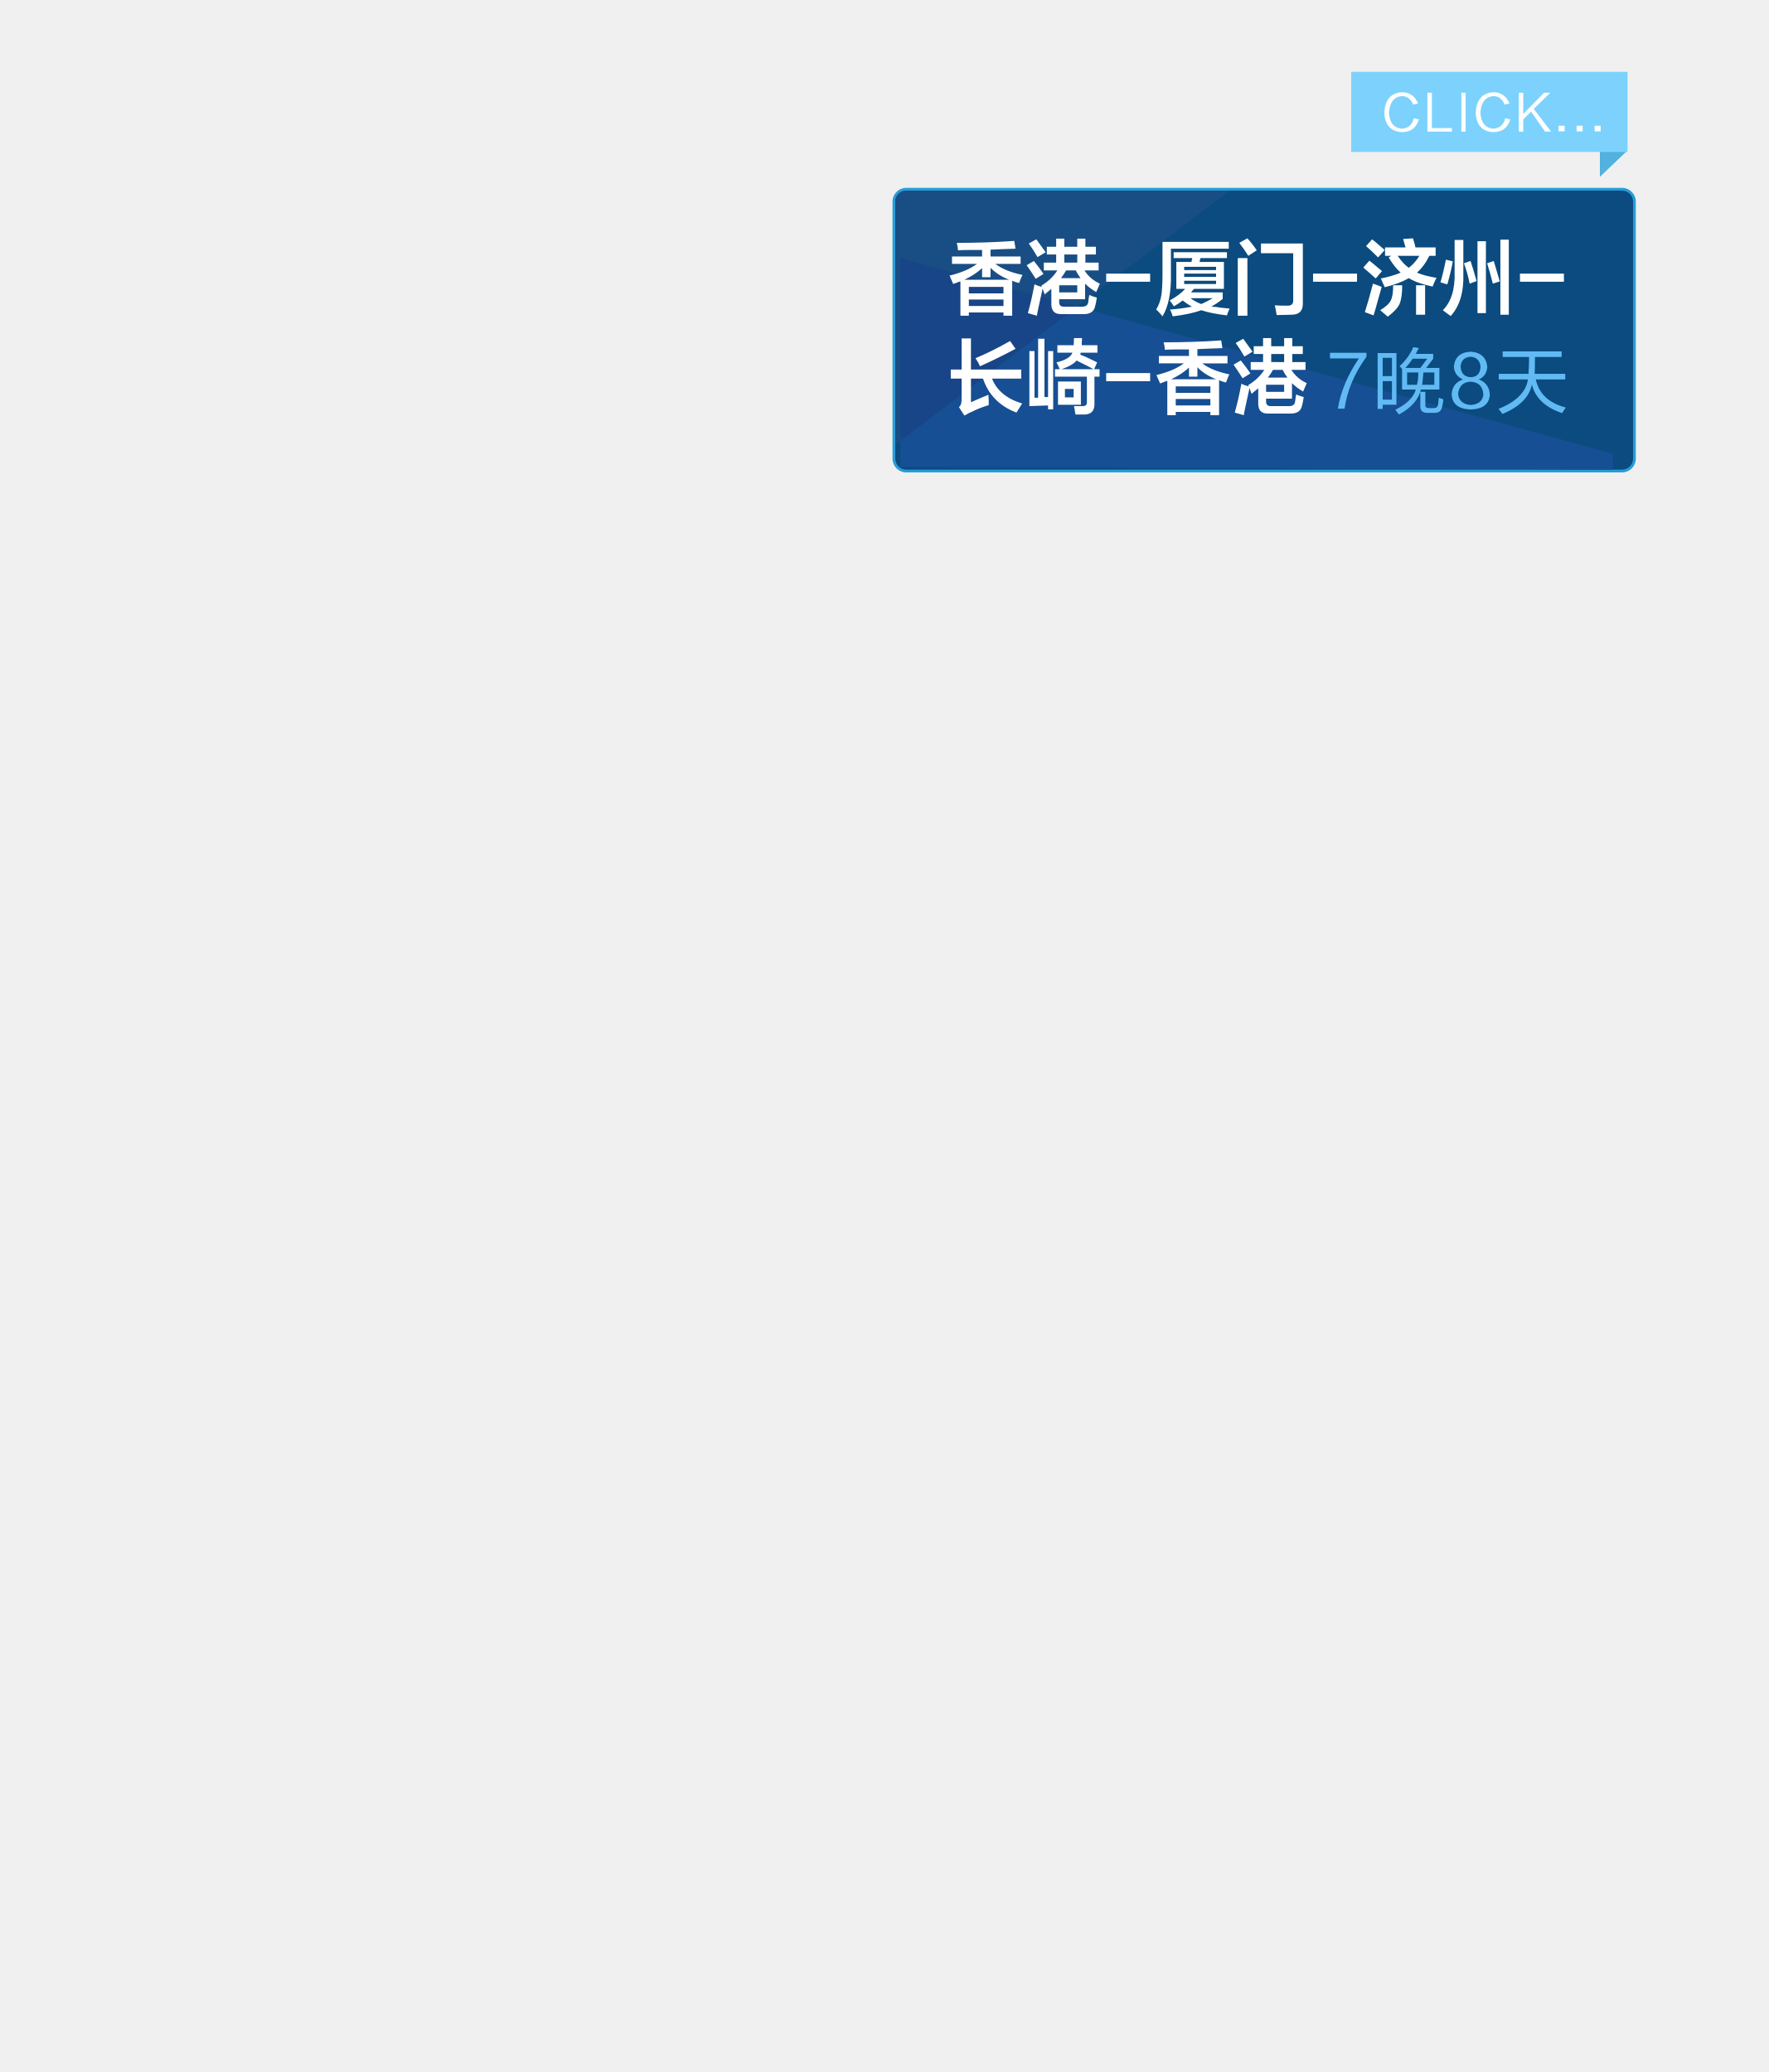
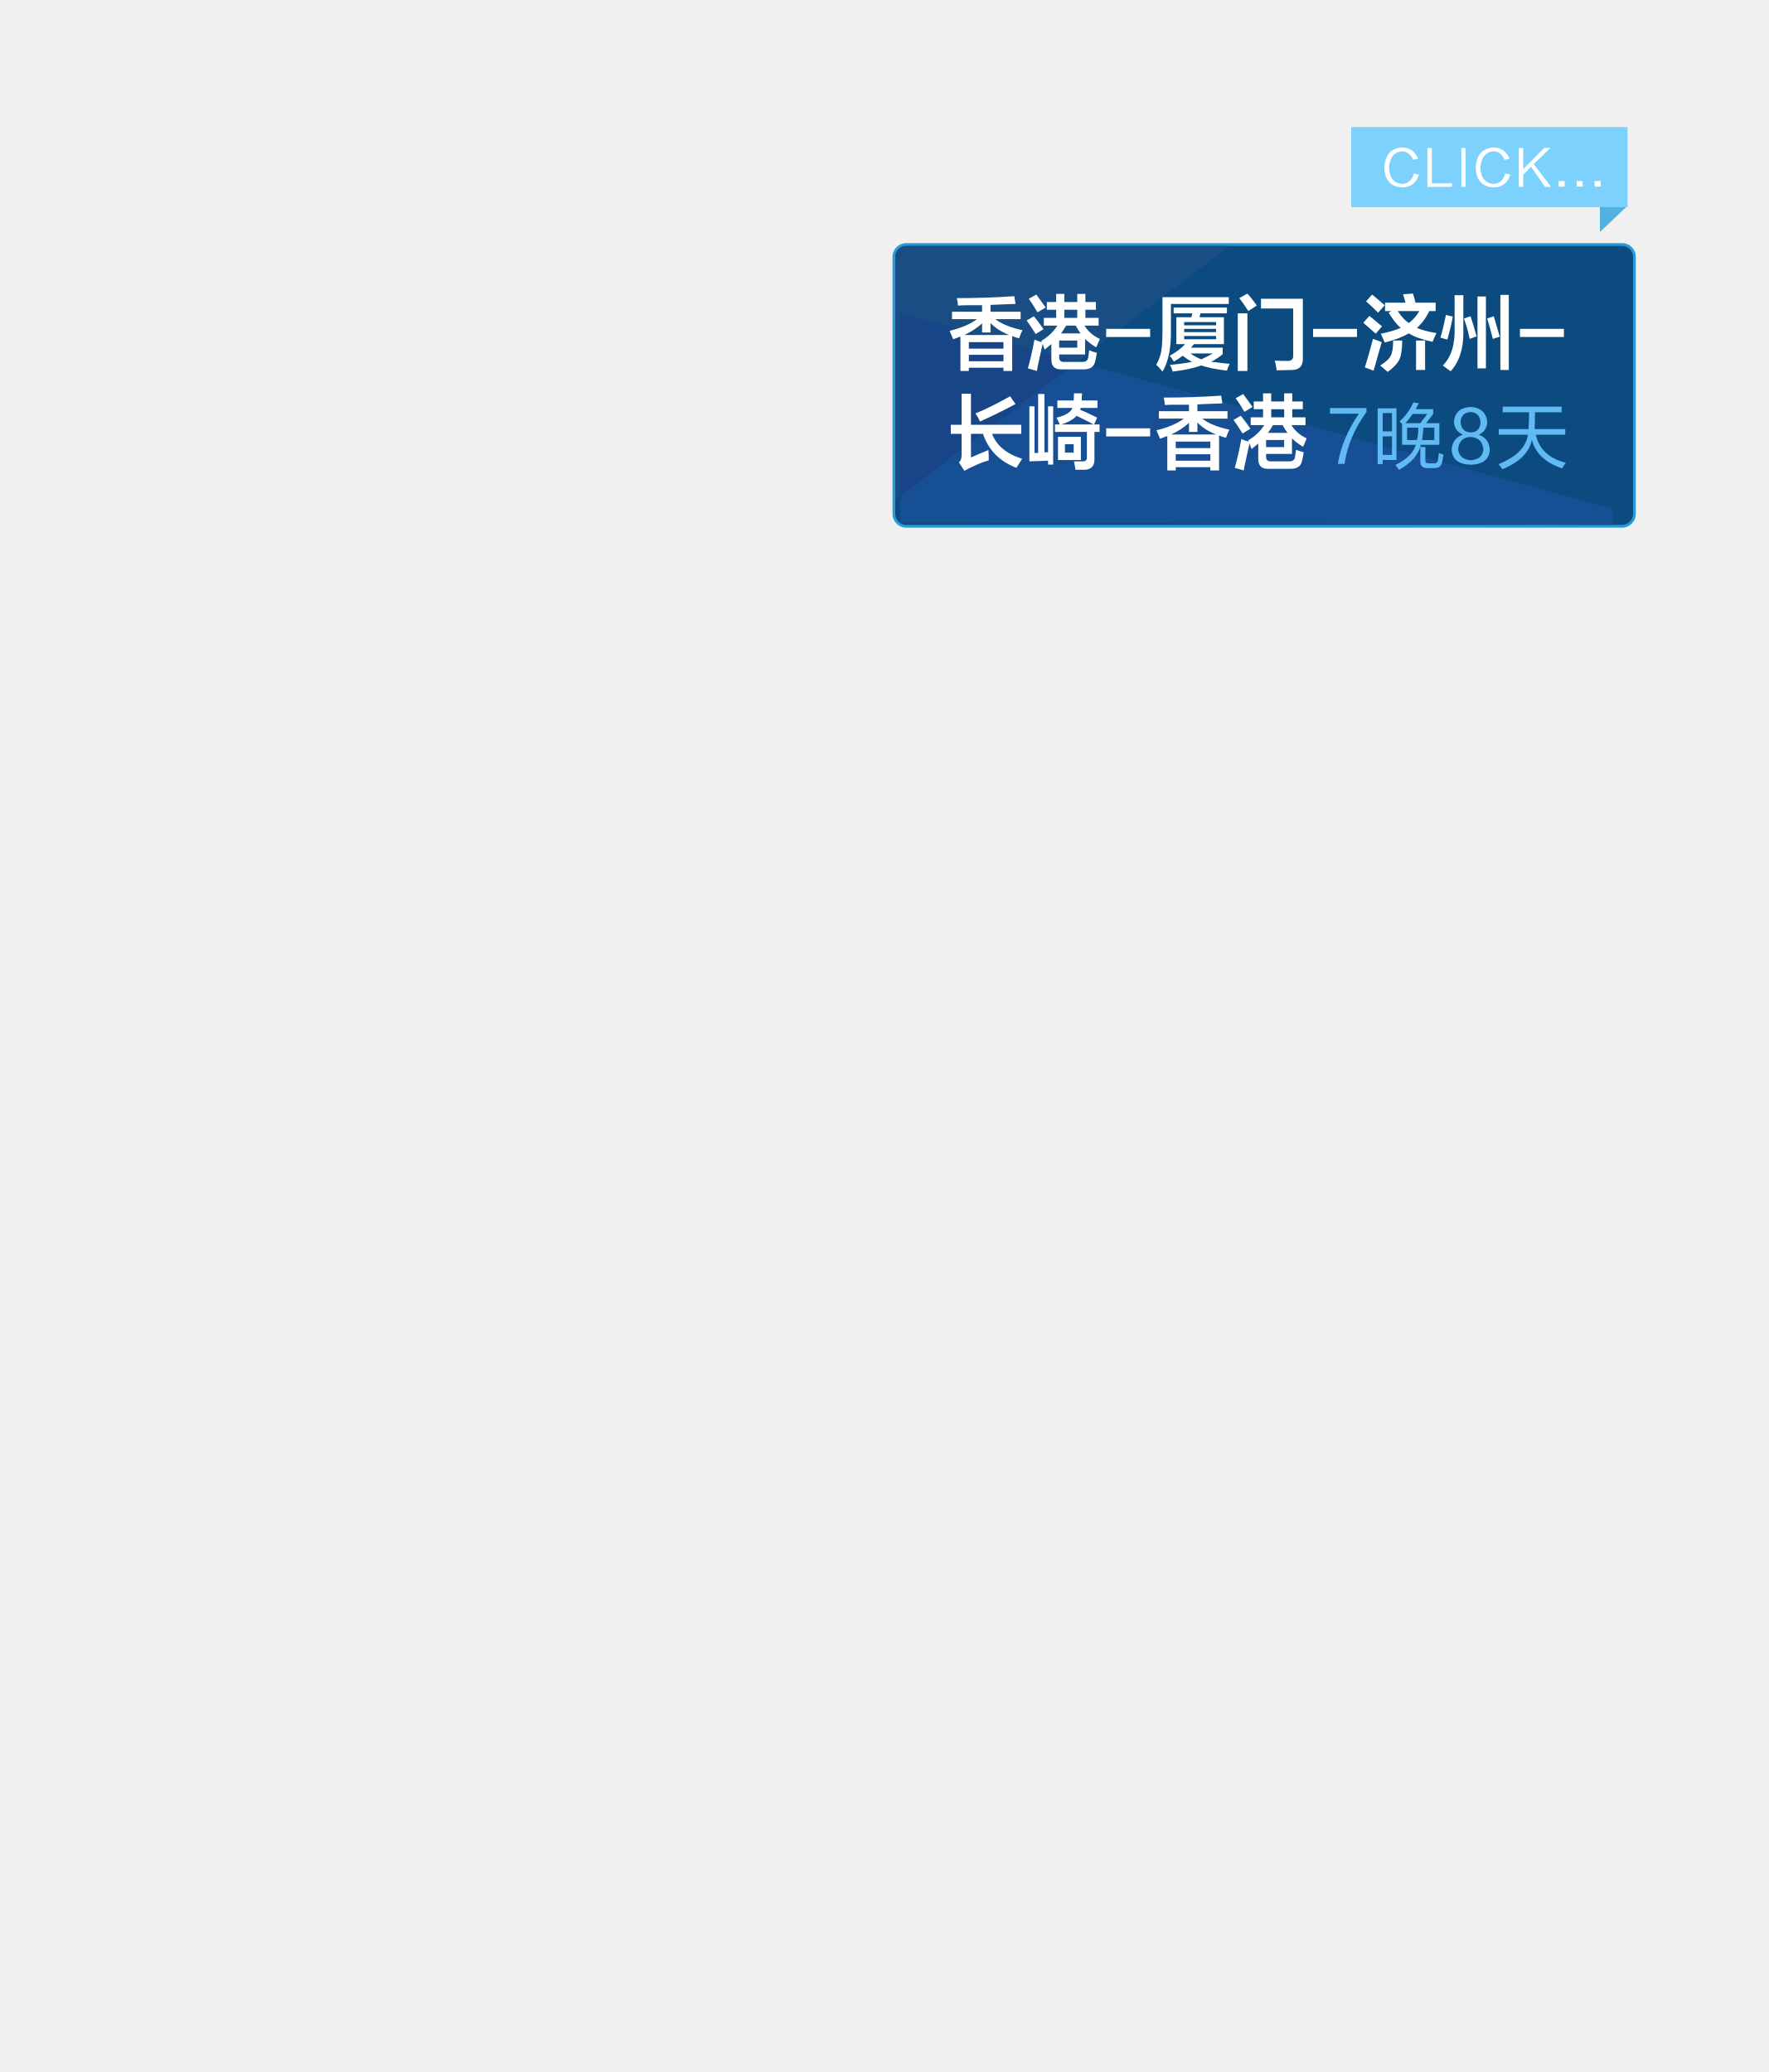
<svg xmlns="http://www.w3.org/2000/svg" width="640" height="750" viewBox="0 0 640 750">
  <style>.animated { -webkit-animation-duration: 1s; animation-duration: 1s; -webkit-animation-fill-mode: both; animation-fill-mode: both; } .animated.infinite { -webkit-animation-iteration-count: infinite; animation-iteration-count: infinite; } @-webkit-keyframes bounce { 0%, 20%, 53%, 80%, 100% { -webkit-animation-timing-function: cubic-bezier(0.215, 0.610, 0.355, 1.000); animation-timing-function: cubic-bezier(0.215, 0.610, 0.355, 1.000); -webkit-transform: translate3d(0,0,0); transform: translate3d(0,0,0); } 40%, 43% { -webkit-animation-timing-function: cubic-bezier(0.755, 0.050, 0.855, 0.060); animation-timing-function: cubic-bezier(0.755, 0.050, 0.855, 0.060); -webkit-transform: translate3d(0, -30px, 0); transform: translate3d(0, -30px, 0); } 70% { -webkit-animation-timing-function: cubic-bezier(0.755, 0.050, 0.855, 0.060); animation-timing-function: cubic-bezier(0.755, 0.050, 0.855, 0.060); -webkit-transform: translate3d(0, -15px, 0); transform: translate3d(0, -15px, 0); } 90% { -webkit-transform: translate3d(0,-4px,0); transform: translate3d(0,-4px,0); } } @keyframes bounce { 0%, 20%, 53%, 80%, 100% { -webkit-animation-timing-function: cubic-bezier(0.215, 0.610, 0.355, 1.000); animation-timing-function: cubic-bezier(0.215, 0.610, 0.355, 1.000); -webkit-transform: translate3d(0,0,0); transform: translate3d(0,0,0); } 40%, 43% { -webkit-animation-timing-function: cubic-bezier(0.755, 0.050, 0.855, 0.060); animation-timing-function: cubic-bezier(0.755, 0.050, 0.855, 0.060); -webkit-transform: translate3d(0, -30px, 0); transform: translate3d(0, -30px, 0); } 70% { -webkit-animation-timing-function: cubic-bezier(0.755, 0.050, 0.855, 0.060); animation-timing-function: cubic-bezier(0.755, 0.050, 0.855, 0.060); -webkit-transform: translate3d(0, -15px, 0); transform: translate3d(0, -15px, 0); } 90% { -webkit-transform: translate3d(0,-4px,0); transform: translate3d(0,-4px,0); } } .bounce { -webkit-animation-name: bounce; animation-name: bounce; -webkit-transform-origin: center bottom; transform-origin: center bottom; }</style>
  <g class="animated infinite bounce">
-     <path fill="#52B1DF" d="M579 53l10 1.467-10 9.533v-11z" />
-     <path fill="#7CD2FC" d="M489 26h100v29h-100v-29z" />
-     <path fill="#FEFEFE" d="M507.312 46.578c2.297-.094 3.75-1.359 4.356-3.797l1.828.422c-.891 3.047-2.93 4.593-6.117 4.641-4.032-.235-6.164-2.555-6.396-6.961.187-4.781 2.362-7.289 6.539-7.523 2.672.094 4.566 1.453 5.691 4.078l-1.758.422c-.844-2.015-2.204-3.047-4.078-3.094-2.855.281-4.43 2.274-4.711 5.977.192 3.609 1.739 5.554 4.646 5.835zm18.129 1.055v-1.266h-7.242v-12.797h-1.617v14.063h8.859zm3.428 0h1.547v-14.063h-1.547v14.063zm11.52-1.055c2.297-.094 3.75-1.359 4.359-3.797l1.828.422c-.895 3.047-2.93 4.593-6.117 4.641-4.032-.235-6.164-2.555-6.398-6.961.188-4.781 2.366-7.289 6.539-7.523 2.673.094 4.57 1.453 5.695 4.078l-1.758.422c-.844-2.015-2.204-3.047-4.078-3.094-2.859.281-4.43 2.274-4.711 5.977.188 3.609 1.733 5.554 4.641 5.835zm18.761 1.055l-5.063-7.242-2.812 2.813v4.43h-1.617v-14.064h1.617v7.664l7.521-7.664h2.25l-5.977 5.836 6.258 8.227h-2.177zm7.084-.07v-2.039h-2.184v2.039h2.184zm6.524 0v-2.039h-2.18v2.039h2.18zm6.523 0v-2.039h-2.181v2.039h2.181z" />
+     <path fill="#52B1DF" d="M579 73l10 1.467-10 9.533v-11z" />
+     <path fill="#7CD2FC" d="M489 46h100v29h-100v-29z" />
+     <path fill="#FEFEFE" d="M507.312 66.578c2.297-.094 3.75-1.359 4.354-3.797l1.828.422c-.892 3.047-2.93 4.593-6.117 4.641-4.032-.235-6.164-2.555-6.396-6.961.187-4.781 2.36-7.289 6.537-7.523 2.674.094 4.566 1.453 5.691 4.078l-1.758.422c-.844-2.015-2.204-3.047-4.078-3.094-2.855.281-4.43 2.274-4.711 5.977.196 3.609 1.743 5.554 4.65 5.835zm18.129 1.055v-1.266h-7.242v-12.797h-1.617v14.063h8.859zm3.428 0h1.547v-14.063h-1.547v14.063zm11.52-1.055c2.297-.094 3.75-1.359 4.359-3.797l1.828.422c-.896 3.047-2.93 4.593-6.117 4.641-4.032-.235-6.164-2.555-6.398-6.961.188-4.781 2.366-7.289 6.539-7.523 2.675.094 4.57 1.453 5.695 4.078l-1.758.422c-.844-2.015-2.204-3.047-4.078-3.094-2.859.281-4.43 2.274-4.711 5.977.188 3.609 1.733 5.554 4.641 5.835zm18.761 1.055l-5.063-7.242-2.812 2.813v4.43h-1.617v-14.064h1.617v7.664l7.521-7.664h2.25l-5.977 5.836 6.258 8.227h-2.177zm7.084-.07v-2.039h-2.186v2.039h2.186zm6.524 0v-2.039h-2.18v2.039h2.18zm6.523 0v-2.039h-2.181v2.039h2.181z" />
  </g>
-   <path fill="#269CD7" d="M328 68h259c2.761 0 5 2.24 5 5v93c0 2.76-2.239 5-5 5h-259c-2.761 0-5-2.24-5-5v-93c0-2.76 2.239-5 5-5z" />
-   <path fill="#0B4B7F" d="M328 170c-2.206 0-4-1.794-4-4v-93c0-2.206 1.794-4 4-4h259c2.206 0 4 1.794 4 4v93c0 2.206-1.794 4-4 4h-259" />
-   <path fill="#164F93" d="M583.817 170l-258.001-1v-75.596l257.85 70.801.151 5.795z" />
-   <path fill="#184E84" d="M324 161v-88c0-2.206 1.794-4 4-4h117l-121 92z" />
-   <path fill="#184587" d="M325.816 159.618l63.981-48.646-63.981-17.568v66.214z" />
-   <path fill="#61BAF3" d="M486.602 147.912h-2.438c1.016-6.16 3.555-12.221 7.617-18.18h-10.461v-2.031h13.203v1.422c-4.402 6.094-7.043 12.357-7.921 18.789zm13.794.102v-1.523h4.977v-18.688h-6.805v20.211h1.828zm3.352-18.485v6.602h-3.352v-6.602h3.352zm-3.352 8.43h3.352v6.703h-3.352v-6.703zm11.985 3.047c-.812 2.844-3.285 5.281-7.414 7.313.271.338.711.914 1.32 1.727 4.469-2.438 7.109-5.449 7.922-9.039h6.703v-7.82h-4.773l2.539-3.352v-1.727h-6.297c.338-.744.711-1.455 1.117-2.133l-2.031-.305c-1.016 2.438-2.676 4.74-4.977 6.906.338.271.643.576.914.914v7.516h4.977zm4.164-11.172l-2.539 3.352h-5.383c.947-1.016 1.828-2.133 2.641-3.352h5.281zm-3.758 9.445h-3.555v-4.469h4.062c0 1.625-.137 2.98-.406 4.063l-.101.406zm6.297 10.157c1.625.067 2.572-.711 2.844-2.336.135-.406.271-1.184.406-2.336v-.203c-.609-.203-1.152-.406-1.625-.609 0 .203-.035.543-.102 1.016-.068.746-.141 1.254-.203 1.523-.141.879-.682 1.286-1.625 1.219h-1.625c-.949 0-1.393-.373-1.32-1.117v-4.773h-1.828v5.078c-.068 1.76.846 2.606 2.742 2.539l2.336-.001zm-3.961-14.625h3.961v4.469h-4.469c0-.066.033-.135.102-.203.135-1.016.269-2.438.406-4.266zm10.232 7.82c.135 3.59 2.438 5.45 6.902 5.586 4.4-.136 6.703-1.93 6.906-5.383-.137-2.707-1.457-4.535-3.961-5.484 1.895-.879 2.91-2.402 3.047-4.57-.34-3.385-2.336-5.213-5.992-5.484-3.793.203-5.822 2.031-6.094 5.484.135 2.1 1.219 3.623 3.25 4.57-2.501.88-3.854 2.64-4.058 5.281zm11.477.203c-.271 2.303-1.795 3.555-4.57 3.758-2.773-.203-4.301-1.523-4.566-3.961.27-2.844 1.76-4.332 4.469-4.469 2.905.137 4.464 1.693 4.667 4.672zm-1.016-10.055c-.141 2.438-1.32 3.691-3.559 3.758-2.371-.135-3.59-1.455-3.655-3.961.202-2.166 1.425-3.316 3.655-3.453 2.171.203 3.356 1.422 3.559 3.656zm17.551-3.554c0 1.693-.068 3.725-.203 6.094h-10.766v2.031h10.562c-.678 4.537-4.231 8.092-10.664 10.664.406.406.879 1.016 1.422 1.828 6.229-2.574 9.783-6.127 10.664-10.664 1.219 4.875 4.875 8.328 10.969 10.359.066-.136.203-.373.406-.711.338-.542.646-.982.914-1.32-6.094-1.557-9.717-4.941-10.867-10.156h10.664v-2.031h-11.068c.062-1.354.102-3.385.102-6.094h9.648v-2.031h-21.33v2.031h9.547z" />
-   <path fill="#fff" d="M347.575 114.276v-12.422c-.364.079-.909.275-1.636.586l-.979.352c-.146-.39-.399-.976-.763-1.758-.221-.545-.4-.976-.545-1.289 4.213-1.014 7.52-2.42 9.916-4.219h-9.045v-2.695h10.896v-2.344h-5.122c-1.309 0-2.507.041-3.597.117-.073-1.014-.218-1.914-.438-2.695 7.338 0 14.277-.234 20.816-.703l.436 2.813c-2.834.079-5.85.196-9.046.352v2.461h10.898v2.695h-9.154c2.397 1.798 5.667 3.125 9.812 3.984-.072.234-.221.547-.438.938-.146.392-.396 1.055-.763 1.992-.438-.077-.979-.234-1.636-.469-.363-.156-.652-.273-.873-.352v12.656h-3.158v-1.172h-12.533v1.172h-3.048zm20.273 35.066c-6.104-2.344-10.137-6.445-12.099-12.305h-4.358v8.555c.58-.234 1.562-.663 2.941-1.289 1.453-.624 2.578-1.093 3.379-1.406 0 .469.036 1.172.109 2.109v1.641c-2.184.625-4.252 1.445-6.213 2.461-.512.156-1.198.507-2.07 1.055-.219.077-.4.156-.545.234l-1.963-3.047c.652-.469.979-1.366.979-2.695v-7.617h-3.924v-3.281h3.924v-11.25h3.378v11.25h18.2v3.281h-10.57c1.672 4.298 5.305 7.306 10.897 9.023l-2.065 3.281zm-12.426-49.011v-3.281c-1.672 1.564-3.812 2.97-6.43 4.219h16.238c-2.766-1.093-5.017-2.538-6.76-4.336v3.398h-3.048zm-4.795 3.516v2.344h12.533v-2.344h-12.533zm0 4.57v2.344h12.533v-2.344h-12.533zm16.893 17.839c-4.066 2.188-8.354 4.298-12.856 6.328-.364-.858-.909-1.834-1.636-2.93 3.634-1.483 7.811-3.554 12.531-6.211l1.961 2.813zm7.302-25.339c-1.236-1.952-2.326-3.592-3.271-4.922l2.615-1.523c1.161 1.406 2.324 2.97 3.486 4.688l-2.83 1.757zm3.815 5.156c-.219.234-.396.392-.545.469-.365-.859-.617-1.562-.764-2.109-.364 1.564-.909 4.063-1.635 7.5-.221 1.015-.364 1.796-.438 2.344l-3.271-.938c.873-3.047 1.672-6.522 2.396-10.43.8.392 1.671.703 2.616.938l-.109-.469c2.473-1.483 4.396-3.32 5.776-5.508h-4.904v-2.813h4.47v-2.93h-3.379v-2.813h3.379v-2.93h2.941v2.93h4.688v-2.93h2.94v2.93h3.814v2.813h-3.812v2.93h4.795v2.813h-5.122c1.312 2.109 3.16 3.711 5.562 4.805l-1.312 3.047c-1.599-.938-2.938-1.952-4.029-3.047v5.625h-9.373v1.055c0 1.095.546 1.641 1.636 1.641h6.758c1.161 0 1.854-.469 2.07-1.406 0-.156.034-.39.106-.703 0-.234.107-.938.325-2.109.872.392 1.78.703 2.729.938-.222 1.485-.438 2.578-.653 3.281-.438 1.796-1.781 2.695-4.032 2.695h-8.393c-2.183 0-3.31-1.133-3.38-3.398v-5.744c-.434.392-1.051.899-1.85 1.523zm-3.16-13.008c-.361-.625-.908-1.523-1.636-2.695-.653-.938-1.163-1.679-1.522-2.227l2.726-1.523 3.378 4.688-2.946 1.757zm-2.944 53.933v-19.922h1.854v16.875h1.309v-21.328h2.289v21.094h1.31v-16.641h1.854v21.094h-1.854v-1.406l-6.762.234zm10.136-19.336v-2.695h5.886c.07-.78.108-1.641.108-2.578h2.942c0 .313-.037.782-.109 1.406v1.172h5.668v2.695h-6.104c0 .234-.035.469-.107.703 1.09.392 2.648 1.095 4.688 2.109.58.313 1.056.548 1.416.703l-1.09 2.461h1.962v2.695h-1.853v9.844c.067 2.421-1.057 3.71-3.379 3.867h-3.487c-.146-1.016-.327-2.032-.545-3.047h2.942c1.23.077 1.812-.428 1.742-1.523v-9.141h-11.555v-2.695h1.744c-.365-.858-.766-1.679-1.199-2.461 3.271-.78 5.193-1.952 5.775-3.516l-5.445.001zm.218 18.867v-8.438h8.283v8.438h-8.283zm.435-43.268v2.578h6.539v-2.578h-6.539zm2.507-5.391c-.582 1.016-1.198 1.954-1.854 2.813h7.084c-.65-.859-1.232-1.796-1.742-2.813h-3.488zm9.918 35.769c-1.09-.624-2.763-1.483-5.015-2.578-.51-.234-.871-.428-1.092-.586-.943 1.172-2.763 2.227-5.447 3.164h11.554zm-10.571-41.511v2.93h4.688v-2.93h-4.688zm.219 48.659v3.047h3.16v-3.047h-3.16zm14.929-41.745h15.912v2.93h-15.912v-2.93zm0 36.003h15.912v2.93h-15.912v-2.93zm23.432-36.003c.146 6.72-.871 11.876-3.051 15.469-.292-.392-.837-1.016-1.635-1.875-.365-.312-.583-.509-.654-.586.943-1.562 1.562-3.241 1.854-5.039.289-1.717.438-4.453.438-8.203v-11.25h23.977v2.461h-20.926l-.003 9.023zm-1.308 51.237v-12.422c-.364.079-.909.275-1.637.586l-.979.352c-.146-.39-.4-.976-.763-1.758-.223-.545-.4-.976-.545-1.289 4.213-1.014 7.52-2.42 9.917-4.219h-9.05v-2.695h10.898v-2.344h-5.122c-1.308 0-2.507.041-3.597.117-.073-1.014-.219-1.913-.438-2.695 7.338 0 14.277-.234 20.816-.703l.436 2.813c-2.834.079-5.85.196-9.046.352v2.461h10.898v2.695h-9.154c2.397 1.798 5.667 3.126 9.812 3.984-.073.234-.222.548-.438.938-.146.392-.397 1.055-.763 1.992-.438-.077-.98-.234-1.638-.469-.361-.155-.65-.272-.869-.352v12.656h-3.16v-1.172h-12.526v1.172h-3.052zm2.289-56.862v-2.109h19.29v2.109h-9.595l-.323 1.406h8.827v9.727h-10.788l-.654.703c-.218.313-.364.509-.438.586h11.444v2.344c-1.09.938-2.472 1.875-4.142 2.813.358 0 .939.039 1.739.117.654.156 2.289.352 4.904.586-.436.938-.763 1.758-.979 2.461-3.928-.469-7.017-1.095-9.268-1.875-2.544.938-5.994 1.679-10.354 2.227-.291-1.016-.618-1.836-.98-2.461 2.397-.157 5.049-.509 7.955-1.055-1.163-.625-2.288-1.366-3.378-2.227-.872.703-1.926 1.406-3.161 2.109-.436-.703-.941-1.406-1.521-2.109 2.541-1.406 4.396-2.813 5.559-4.219h-3.161v-9.727h5.449l.327-1.406h-6.752zm5.558 42.917v-3.281c-1.672 1.564-3.812 2.97-6.43 4.219h16.237c-2.765-1.093-5.016-2.538-6.76-4.336v3.398h-3.047zm-4.795 3.516v2.344h12.533v-2.344h-12.533zm0 4.57v2.344h12.533v-2.344h-12.533zm3.052-47.839v1.172h11.552v-1.172h-11.552zm0 2.461v1.172h11.552v-1.172h-11.552zm0 2.578v1.172h11.552v-1.172h-11.552zm6.212 8.438c1.379-.625 2.765-1.328 4.146-2.109h-8.065c1.302.937 2.611 1.64 3.919 2.109zm14.931 26.862c-1.236-1.952-2.326-3.592-3.271-4.922l2.615-1.523c1.161 1.406 2.324 2.97 3.487 4.688l-2.831 1.757zm3.815 5.156c-.219.234-.396.392-.545.469-.365-.858-.618-1.562-.764-2.109-.364 1.564-.909 4.063-1.635 7.5-.222 1.015-.364 1.796-.438 2.344l-3.27-.938c.871-3.047 1.671-6.522 2.396-10.43.799.392 1.671.703 2.616.938l-.109-.469c2.472-1.483 4.396-3.319 5.776-5.508h-4.904v-2.813h4.468v-2.93h-3.378v-2.813h3.378v-2.93h2.943v2.93h4.688v-2.93h2.94v2.93h3.814v2.813h-3.814v2.93h4.795v2.813h-5.122c1.312 2.109 3.16 3.712 5.562 4.805l-1.312 3.047c-1.599-.938-2.938-1.952-4.028-3.047v5.625h-9.373v1.055c0 1.095.545 1.641 1.635 1.641h6.758c1.161 0 1.854-.469 2.07-1.406 0-.155.036-.39.105-.703 0-.234.108-.938.326-2.109.872.392 1.78.703 2.729.938-.222 1.485-.438 2.578-.653 3.281-.438 1.796-1.781 2.695-4.032 2.695h-8.393c-2.184 0-3.311-1.133-3.378-3.398v-5.742c-.435.39-1.053.897-1.851 1.521zm-3.161-13.008c-.36-.624-.905-1.523-1.635-2.695-.653-.938-1.163-1.679-1.521-2.227l2.725-1.523 3.378 4.688-2.947 1.757zm-2.398-14.792v-20.859h3.483v20.859h-3.483zm3.815-21.679c-.872-1.406-1.962-2.968-3.27-4.688l2.94-1.641c1.382 1.564 2.509 3.008 3.381 4.336l-3.051 1.993zm10.244 21.445c-.07-.626-.255-1.641-.545-3.047-.073-.156-.104-.311-.104-.469 1.157.079 2.647.117 4.468.117 1.598.079 2.325-.663 2.18-2.227v-16.757h-11.661v-3.516h15.149v21.328c.145 2.968-1.236 4.453-4.146 4.453l-5.341.118zm-3.815 25.222v2.578h6.539v-2.578h-6.539zm2.507-5.391c-.582 1.017-1.198 1.954-1.854 2.813h7.084c-.65-.858-1.232-1.796-1.74-2.813h-3.49zm-.653-5.742v2.93h4.688v-2.93h-4.688zm15.148-29.089h15.912v2.93h-15.912v-2.93zm22.669 1.758c-.653-.625-1.525-1.406-2.615-2.344-.872-.703-1.49-1.249-1.854-1.641l2.181-2.461c.725.547 1.812 1.447 3.27 2.695l1.312 1.055-2.294 2.696zm.872 7.617c-.654 2.422-1.199 4.336-1.639 5.742l-3.156-1.172c.87-2.734 1.853-6.17 2.938-10.313.943.313 1.997.703 3.16 1.172-.286 1.017-.722 2.54-1.303 4.571zm0-15.234c-1.962-1.952-3.416-3.32-4.359-4.102l2.18-2.461c.729.547 1.744 1.406 3.056 2.578.649.547 1.157.978 1.521 1.289l-2.398 2.696zm7.739 16.875c-.65 1.406-2.067 2.93-4.251 4.57-.8-.703-1.708-1.485-2.725-2.344 2.033-1.25 3.306-2.42 3.812-3.516.582-1.093.871-2.93.871-5.508h3.271c.002 3.048-.325 5.315-.978 6.798zm-5.232-17.461v-3.047h7.411c-.292-.938-.583-1.952-.872-3.047l3.597-.234c.071.392.253 1.016.545 1.875.146.703.253 1.172.326 1.406h7.303v3.047h-2.289c-1.163 2.422-2.649 4.453-4.469 6.094 1.815.782 4.178 1.406 7.084 1.875-.291.469-.688 1.33-1.198 2.578-.069.234-.146.43-.218.586-3.706-.78-6.577-1.796-8.609-3.047-2.323 1.33-5.229 2.422-8.72 3.281-.649-1.406-1.127-2.461-1.417-3.164 2.762-.545 5.158-1.249 7.193-2.109-1.454-1.249-2.907-3.085-4.359-5.508l.98-.586h-2.288zm4.577 0c1.379 2.033 2.725 3.477 4.03 4.336 1.524-1.172 2.798-2.617 3.812-4.336h-7.842zm6.649 21.328v-10.664h3.271v10.664h-3.271zm13.296-19.336c-.36 2.188-1.019 4.962-1.962 8.32-.218-.077-.545-.156-.979-.234-.654-.234-1.163-.39-1.525-.469.653-2.186 1.312-4.922 1.961-8.203l2.505.586zm3.814 4.453c.218 6.641-1.308 11.759-4.577 15.352-.291-.234-.728-.547-1.308-.938-.729-.547-1.236-.938-1.526-1.172 3.052-3.047 4.469-7.694 4.251-13.945v-11.485h3.16v12.188zm2.289 3.633c-.51-2.578-1.199-5.039-2.071-7.383l2.398-.82c.649 1.954 1.379 4.376 2.18 7.266l-2.507.937zm2.833 10.664v-26.016h3.052v26.016h-3.052zm5.559-10.664c-.65-2.578-1.346-5.039-2.066-7.383l2.396-.82c.438 1.406 1.09 3.633 1.962 6.68-.07-.156 0 .079.221.703l-2.513.82zm2.724 11.25v-27.188h3.052v27.188h-3.052zm7.084-14.883h15.912v2.93h-15.912v-2.93z" />
+   <path fill="#269CD7" d="M328 88h259c2.761 0 5 2.24 5 5v93c0 2.76-2.239 5-5 5h-259c-2.761 0-5-2.24-5-5v-93c0-2.76 2.239-5 5-5z" />
+   <path fill="#0B4B7F" d="M328 190c-2.206 0-4-1.794-4-4v-93c0-2.206 1.794-4 4-4h259c2.206 0 4 1.794 4 4v93c0 2.206-1.794 4-4 4h-259" />
+   <path fill="#164F93" d="M583.817 190l-258.001-1v-75.596l257.85 70.801.151 5.795z" />
+   <path fill="#184E84" d="M324 181v-88c0-2.206 1.794-4 4-4h117l-121 92z" />
+   <path fill="#184587" d="M325.816 179.618l63.979-48.646-63.979-17.568v66.214z" />
+   <path fill="#61BAF3" d="M486.602 167.912h-2.438c1.016-6.16 3.555-12.221 7.617-18.18h-10.461v-2.031h13.203v1.422c-4.402 6.094-7.043 12.357-7.921 18.789zm13.794.102v-1.523h4.977v-18.688h-6.805v20.211h1.828zm3.352-18.485v6.602h-3.352v-6.602h3.352zm-3.352 8.43h3.352v6.703h-3.352v-6.703zm11.985 3.047c-.812 2.844-3.285 5.281-7.414 7.313.271.338.711.914 1.32 1.727 4.469-2.438 7.109-5.449 7.922-9.039h6.703v-7.82h-4.773l2.539-3.352v-1.727h-6.297c.338-.744.711-1.455 1.117-2.133l-2.031-.305c-1.016 2.438-2.676 4.74-4.977 6.906.338.271.643.576.914.914v7.516h4.977zm4.164-11.172l-2.539 3.352h-5.383c.947-1.016 1.828-2.133 2.641-3.352h5.281zm-3.758 9.445h-3.555v-4.469h4.062c0 1.625-.137 2.98-.406 4.063l-.101.406zm6.297 10.157c1.625.067 2.572-.711 2.844-2.336.135-.406.271-1.184.406-2.336v-.203c-.609-.203-1.152-.406-1.625-.609 0 .203-.035.543-.102 1.016-.068.746-.143 1.254-.203 1.523-.143.879-.684 1.286-1.625 1.219h-1.625c-.949 0-1.395-.373-1.32-1.117v-4.773h-1.828v5.078c-.068 1.76.846 2.606 2.742 2.539l2.336-.001zm-3.961-14.625h3.961v4.469h-4.469c0-.066.033-.135.102-.203.135-1.016.269-2.438.406-4.266zm10.232 7.82c.135 3.59 2.438 5.45 6.9 5.586 4.4-.136 6.703-1.93 6.906-5.383-.137-2.707-1.457-4.535-3.961-5.484 1.895-.879 2.91-2.402 3.047-4.57-.34-3.385-2.336-5.213-5.992-5.484-3.793.203-5.822 2.031-6.094 5.484.135 2.1 1.219 3.623 3.25 4.57-2.499.88-3.852 2.64-4.056 5.281zm11.477.203c-.271 2.303-1.795 3.555-4.57 3.758-2.771-.203-4.301-1.523-4.564-3.961.27-2.844 1.76-4.332 4.469-4.469 2.903.137 4.462 1.693 4.665 4.672zm-1.016-10.055c-.143 2.438-1.32 3.691-3.561 3.758-2.371-.135-3.59-1.455-3.655-3.961.202-2.166 1.427-3.316 3.655-3.453 2.173.203 3.358 1.422 3.561 3.656zm17.551-3.554c0 1.693-.068 3.725-.203 6.094h-10.766v2.031h10.562c-.678 4.537-4.231 8.092-10.664 10.664.406.406.879 1.016 1.422 1.828 6.229-2.574 9.783-6.127 10.664-10.664 1.219 4.875 4.875 8.328 10.969 10.359.066-.136.203-.373.406-.711.338-.542.646-.982.914-1.32-6.094-1.557-9.717-4.941-10.867-10.156h10.664v-2.031h-11.068c.062-1.354.102-3.385.102-6.094h9.648v-2.031h-21.33v2.031h9.547z" />
+   <path fill="#fff" d="M347.575 134.276v-12.422c-.364.079-.909.275-1.636.586l-.979.352c-.146-.39-.399-.976-.763-1.758-.223-.545-.4-.976-.545-1.289 4.213-1.014 7.52-2.42 9.916-4.219h-9.045v-2.695h10.896v-2.344h-5.122c-1.309 0-2.507.041-3.597.117-.073-1.014-.218-1.914-.438-2.695 7.338 0 14.277-.234 20.816-.703l.436 2.813c-2.834.079-5.85.196-9.046.352v2.461h10.898v2.695h-9.154c2.397 1.798 5.667 3.125 9.812 3.984-.072.234-.223.547-.438.938-.146.392-.396 1.055-.763 1.992-.438-.077-.979-.234-1.636-.469-.363-.156-.652-.273-.873-.352v12.656h-3.158v-1.172h-12.533v1.172h-3.048zm20.273 35.066c-6.104-2.344-10.137-6.445-12.099-12.305h-4.358v8.555c.58-.234 1.562-.663 2.941-1.289 1.453-.624 2.578-1.093 3.379-1.406 0 .469.036 1.172.109 2.109v1.641c-2.186.625-4.252 1.445-6.213 2.461-.514.156-1.198.507-2.07 1.055-.219.077-.4.156-.545.234l-1.963-3.047c.65-.469.979-1.366.979-2.695v-7.617h-3.924v-3.281h3.924v-11.25h3.378v11.25h18.2v3.281h-10.57c1.672 4.298 5.307 7.306 10.897 9.023l-2.065 3.281zm-12.426-49.011v-3.281c-1.672 1.564-3.812 2.97-6.43 4.219h16.238c-2.768-1.093-5.019-2.538-6.762-4.336v3.398h-3.046zm-4.795 3.516v2.344h12.533v-2.344h-12.533zm0 4.57v2.344h12.533v-2.344h-12.533zm16.893 17.839c-4.064 2.188-8.354 4.298-12.854 6.328-.364-.858-.909-1.834-1.636-2.93 3.634-1.483 7.811-3.554 12.529-6.211l1.961 2.813zm7.302-25.339c-1.236-1.952-2.326-3.592-3.271-4.922l2.615-1.523c1.161 1.406 2.324 2.97 3.486 4.688l-2.83 1.757zm3.815 5.156c-.219.234-.396.392-.545.469-.365-.859-.617-1.562-.764-2.109-.364 1.564-.909 4.063-1.635 7.5-.223 1.015-.364 1.796-.438 2.344l-3.271-.938c.873-3.047 1.672-6.522 2.396-10.43.8.392 1.671.703 2.616.938l-.109-.469c2.475-1.483 4.396-3.32 5.776-5.508h-4.904v-2.813h4.47v-2.93h-3.379v-2.813h3.379v-2.93h2.941v2.93h4.688v-2.93h2.938v2.93h3.814v2.813h-3.81v2.93h4.795v2.813h-5.122c1.312 2.109 3.16 3.711 5.562 4.805l-1.312 3.047c-1.599-.938-2.938-1.952-4.027-3.047v5.625h-9.373v1.055c0 1.095.546 1.641 1.636 1.641h6.758c1.161 0 1.854-.469 2.07-1.406 0-.156.034-.39.104-.703 0-.234.107-.938.325-2.109.872.392 1.78.703 2.729.938-.224 1.485-.438 2.578-.653 3.281-.438 1.796-1.781 2.695-4.032 2.695h-8.393c-2.185 0-3.312-1.133-3.38-3.398v-5.744c-.434.392-1.051.899-1.85 1.523zm-3.16-13.008c-.359-.625-.906-1.523-1.636-2.695-.651-.938-1.163-1.679-1.521-2.227l2.726-1.523 3.378 4.688-2.947 1.757zm-2.944 53.933v-19.922h1.854v16.875h1.311v-21.328h2.289v21.094h1.31v-16.641h1.854v21.094h-1.854v-1.406l-6.764.234zm10.136-19.336v-2.695h5.886c.07-.78.108-1.641.108-2.578h2.942c0 .313-.037.782-.109 1.406v1.172h5.668v2.695h-6.104c0 .234-.033.469-.105.703 1.09.392 2.646 1.095 4.688 2.109.58.313 1.058.548 1.416.703l-1.09 2.461h1.962v2.695h-1.853v9.844c.065 2.421-1.059 3.71-3.379 3.867h-3.487c-.146-1.016-.327-2.032-.545-3.047h2.942c1.229.077 1.812-.428 1.74-1.523v-9.141h-11.555v-2.695h1.744c-.365-.858-.768-1.679-1.199-2.461 3.271-.78 5.193-1.952 5.775-3.516l-5.445.001zm.218 18.867v-8.438h8.283v8.438h-8.283zm.435-43.268v2.578h6.539v-2.578h-6.539zm2.507-5.391c-.582 1.016-1.198 1.954-1.854 2.813h7.084c-.648-.859-1.23-1.796-1.74-2.813h-3.49zm9.918 35.769c-1.09-.624-2.763-1.483-5.015-2.578-.512-.234-.871-.428-1.094-.586-.941 1.172-2.763 2.227-5.445 3.164h11.554zm-10.571-41.511v2.93h4.688v-2.93h-4.688zm.219 48.659v3.047h3.16v-3.047h-3.16zm14.929-41.745h15.912v2.93h-15.912v-2.93zm0 36.003h15.912v2.93h-15.912v-2.93zm23.432-36.003c.146 6.72-.871 11.876-3.051 15.469-.292-.392-.837-1.016-1.635-1.875-.365-.312-.583-.509-.654-.586.943-1.562 1.562-3.241 1.854-5.039.289-1.717.438-4.453.438-8.203v-11.25h23.977v2.461h-20.926l-.003 9.023zm-1.308 51.237v-12.422c-.364.079-.909.275-1.639.586l-.979.352c-.146-.39-.4-.976-.763-1.758-.225-.545-.4-.976-.546-1.289 4.214-1.014 7.521-2.42 9.918-4.219h-9.052v-2.695h10.898v-2.344h-5.122c-1.308 0-2.507.041-3.597.117-.073-1.014-.221-1.913-.438-2.695 7.338 0 14.277-.234 20.816-.703l.436 2.813c-2.834.079-5.85.196-9.046.352v2.461h10.898v2.695h-9.154c2.396 1.798 5.667 3.126 9.812 3.984-.072.234-.223.548-.438.938-.146.392-.397 1.055-.763 1.992-.438-.077-.98-.234-1.64-.469-.359-.155-.648-.272-.868-.352v12.656h-3.159v-1.172h-12.522v1.172h-3.052zm2.289-56.862v-2.109h19.29v2.109h-9.597l-.321 1.406h8.825v9.727h-10.786l-.654.703c-.218.313-.364.509-.438.586h11.444v2.344c-1.09.938-2.472 1.875-4.142 2.813.356 0 .938.039 1.737.117.654.156 2.289.352 4.904.586-.436.938-.763 1.758-.979 2.461-3.929-.469-7.018-1.095-9.269-1.875-2.544.938-5.994 1.679-10.354 2.227-.291-1.016-.618-1.836-.98-2.461 2.397-.157 5.049-.509 7.955-1.055-1.163-.625-2.288-1.366-3.378-2.227-.872.703-1.926 1.406-3.161 2.109-.436-.703-.941-1.406-1.521-2.109 2.54-1.406 4.396-2.813 5.56-4.219h-3.161v-9.727h5.449l.327-1.406h-6.75zm5.558 42.917v-3.281c-1.672 1.564-3.812 2.97-6.43 4.219h16.235c-2.765-1.093-5.016-2.538-6.76-4.336v3.398h-3.045zm-4.795 3.516v2.344h12.533v-2.344h-12.533zm0 4.57v2.344h12.533v-2.344h-12.533zm3.052-47.839v1.172h11.552v-1.172h-11.552zm0 2.461v1.172h11.552v-1.172h-11.552zm0 2.578v1.172h11.552v-1.172h-11.552zm6.212 8.438c1.379-.625 2.767-1.328 4.146-2.109h-8.065c1.301.937 2.611 1.64 3.919 2.109zm14.931 26.862c-1.236-1.952-2.326-3.592-3.271-4.922l2.615-1.523c1.161 1.406 2.324 2.97 3.487 4.688l-2.831 1.757zm3.815 5.156c-.219.234-.396.392-.545.469-.365-.858-.618-1.562-.764-2.109-.364 1.564-.909 4.063-1.635 7.5-.224 1.015-.364 1.796-.438 2.344l-3.27-.938c.869-3.047 1.671-6.522 2.396-10.43.799.392 1.671.703 2.616.938l-.109-.469c2.473-1.483 4.396-3.319 5.776-5.508h-4.904v-2.813h4.468v-2.93h-3.378v-2.813h3.378v-2.93h2.943v2.93h4.688v-2.93h2.939v2.93h3.814v2.813h-3.814v2.93h4.795v2.813h-5.122c1.312 2.109 3.16 3.712 5.562 4.805l-1.312 3.047c-1.599-.938-2.938-1.952-4.027-3.047v5.625h-9.372v1.055c0 1.095.545 1.641 1.635 1.641h6.758c1.161 0 1.854-.469 2.07-1.406 0-.155.036-.39.104-.703 0-.234.108-.938.326-2.109.872.392 1.78.703 2.729.938-.224 1.485-.438 2.578-.653 3.281-.438 1.796-1.781 2.695-4.032 2.695h-8.393c-2.186 0-3.312-1.133-3.378-3.398v-5.742c-.435.39-1.053.897-1.851 1.521zm-3.161-13.008c-.358-.624-.903-1.523-1.635-2.695-.653-.938-1.163-1.679-1.521-2.227l2.725-1.523 3.378 4.688-2.947 1.757zm-2.398-14.792v-20.859h3.481v20.859h-3.481zm3.815-21.679c-.872-1.406-1.962-2.968-3.27-4.688l2.938-1.641c1.384 1.564 2.511 3.008 3.383 4.336l-3.051 1.993zm10.244 21.445c-.069-.626-.255-1.641-.545-3.047-.073-.156-.104-.311-.104-.469 1.155.079 2.646.117 4.468.117 1.598.079 2.325-.663 2.18-2.227v-16.757h-11.661v-3.516h15.149v21.328c.145 2.968-1.236 4.453-4.146 4.453l-5.341.118zm-3.815 25.222v2.578h6.539v-2.578h-6.539zm2.507-5.391c-.582 1.017-1.198 1.954-1.854 2.813h7.084c-.648-.858-1.23-1.796-1.738-2.813h-3.492zm-.653-5.742v2.93h4.688v-2.93h-4.688zm15.148-29.089h15.912v2.93h-15.912v-2.93zm22.669 1.758c-.653-.625-1.525-1.406-2.615-2.344-.872-.703-1.49-1.249-1.854-1.641l2.182-2.461c.725.547 1.812 1.447 3.27 2.695l1.312 1.055-2.295 2.696zm.872 7.617c-.654 2.422-1.199 4.336-1.641 5.742l-3.154-1.172c.868-2.734 1.853-6.17 2.938-10.313.943.313 1.997.703 3.16 1.172-.286 1.017-.722 2.54-1.303 4.571zm0-15.234c-1.962-1.952-3.416-3.32-4.359-4.102l2.18-2.461c.729.547 1.744 1.406 3.058 2.578l1.521 1.289-2.4 2.696zm7.739 16.875c-.648 1.406-2.065 2.93-4.251 4.57-.8-.703-1.708-1.485-2.725-2.344 2.033-1.25 3.306-2.42 3.812-3.516.582-1.093.871-2.93.871-5.508h3.271c.002 3.048-.325 5.315-.978 6.798zm-5.232-17.461v-3.047h7.411c-.292-.938-.583-1.952-.872-3.047l3.597-.234c.071.392.253 1.016.545 1.875.146.703.253 1.172.326 1.406h7.303v3.047h-2.289c-1.163 2.422-2.647 4.453-4.469 6.094 1.815.782 4.178 1.406 7.084 1.875-.291.469-.688 1.33-1.198 2.578-.067.234-.146.43-.218.586-3.706-.78-6.577-1.796-8.609-3.047-2.321 1.33-5.229 2.422-8.72 3.281-.647-1.406-1.127-2.461-1.417-3.164 2.762-.545 5.158-1.249 7.193-2.109-1.454-1.249-2.907-3.085-4.359-5.508l.98-.586h-2.288zm4.577 0c1.379 2.033 2.725 3.477 4.028 4.336 1.524-1.172 2.8-2.617 3.812-4.336h-7.84zm6.649 21.328v-10.664h3.271v10.664h-3.271zm13.296-19.336c-.358 2.188-1.019 4.962-1.962 8.32-.218-.077-.545-.156-.979-.234-.654-.234-1.163-.39-1.525-.469.653-2.186 1.312-4.922 1.961-8.203l2.505.586zm3.814 4.453c.218 6.641-1.308 11.759-4.577 15.352-.291-.234-.728-.547-1.308-.938-.729-.547-1.236-.938-1.526-1.172 3.052-3.047 4.469-7.694 4.251-13.945v-11.485h3.16v12.188zm2.289 3.633c-.51-2.578-1.199-5.039-2.071-7.383l2.398-.82c.647 1.954 1.379 4.376 2.18 7.266l-2.507.937zm2.833 10.664v-26.016h3.052v26.016h-3.052zm5.559-10.664c-.648-2.578-1.346-5.039-2.064-7.383l2.396-.82c.438 1.406 1.09 3.633 1.962 6.68-.068-.156 0 .079.223.703l-2.517.82zm2.724 11.25v-27.188h3.052v27.188h-3.052zm7.084-14.883h15.912v2.93h-15.912v-2.93z" />
</svg>
